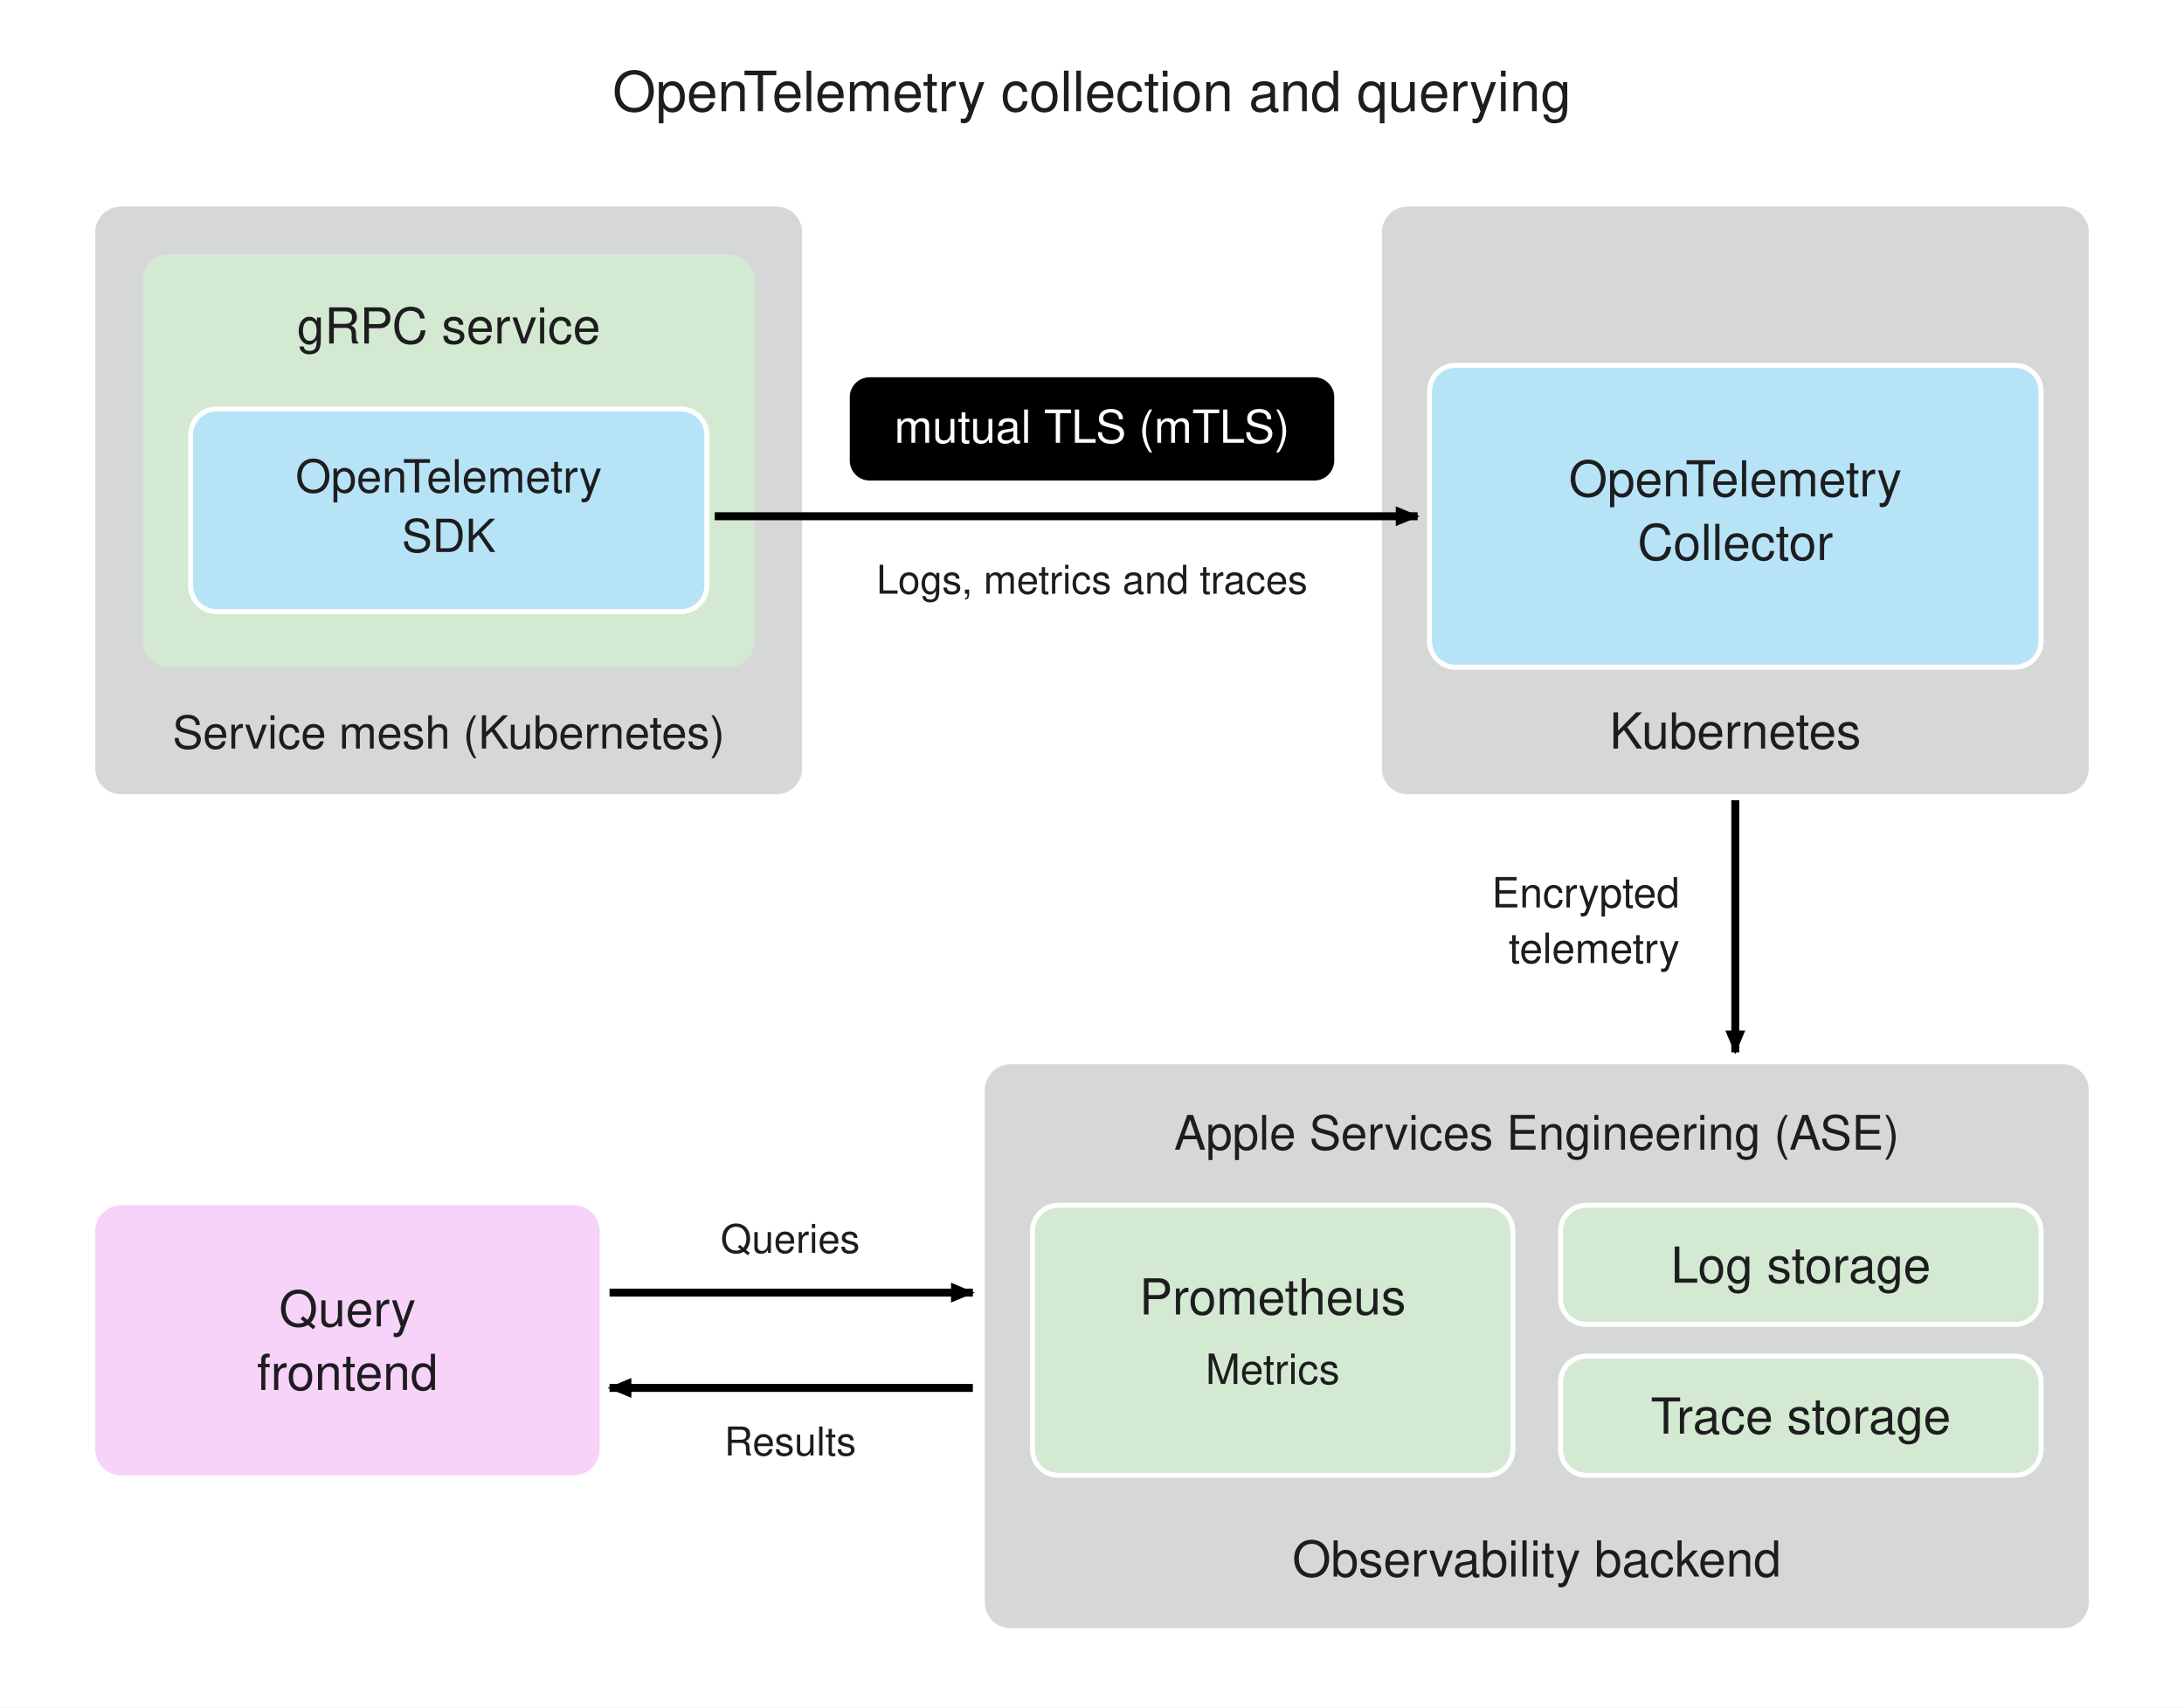
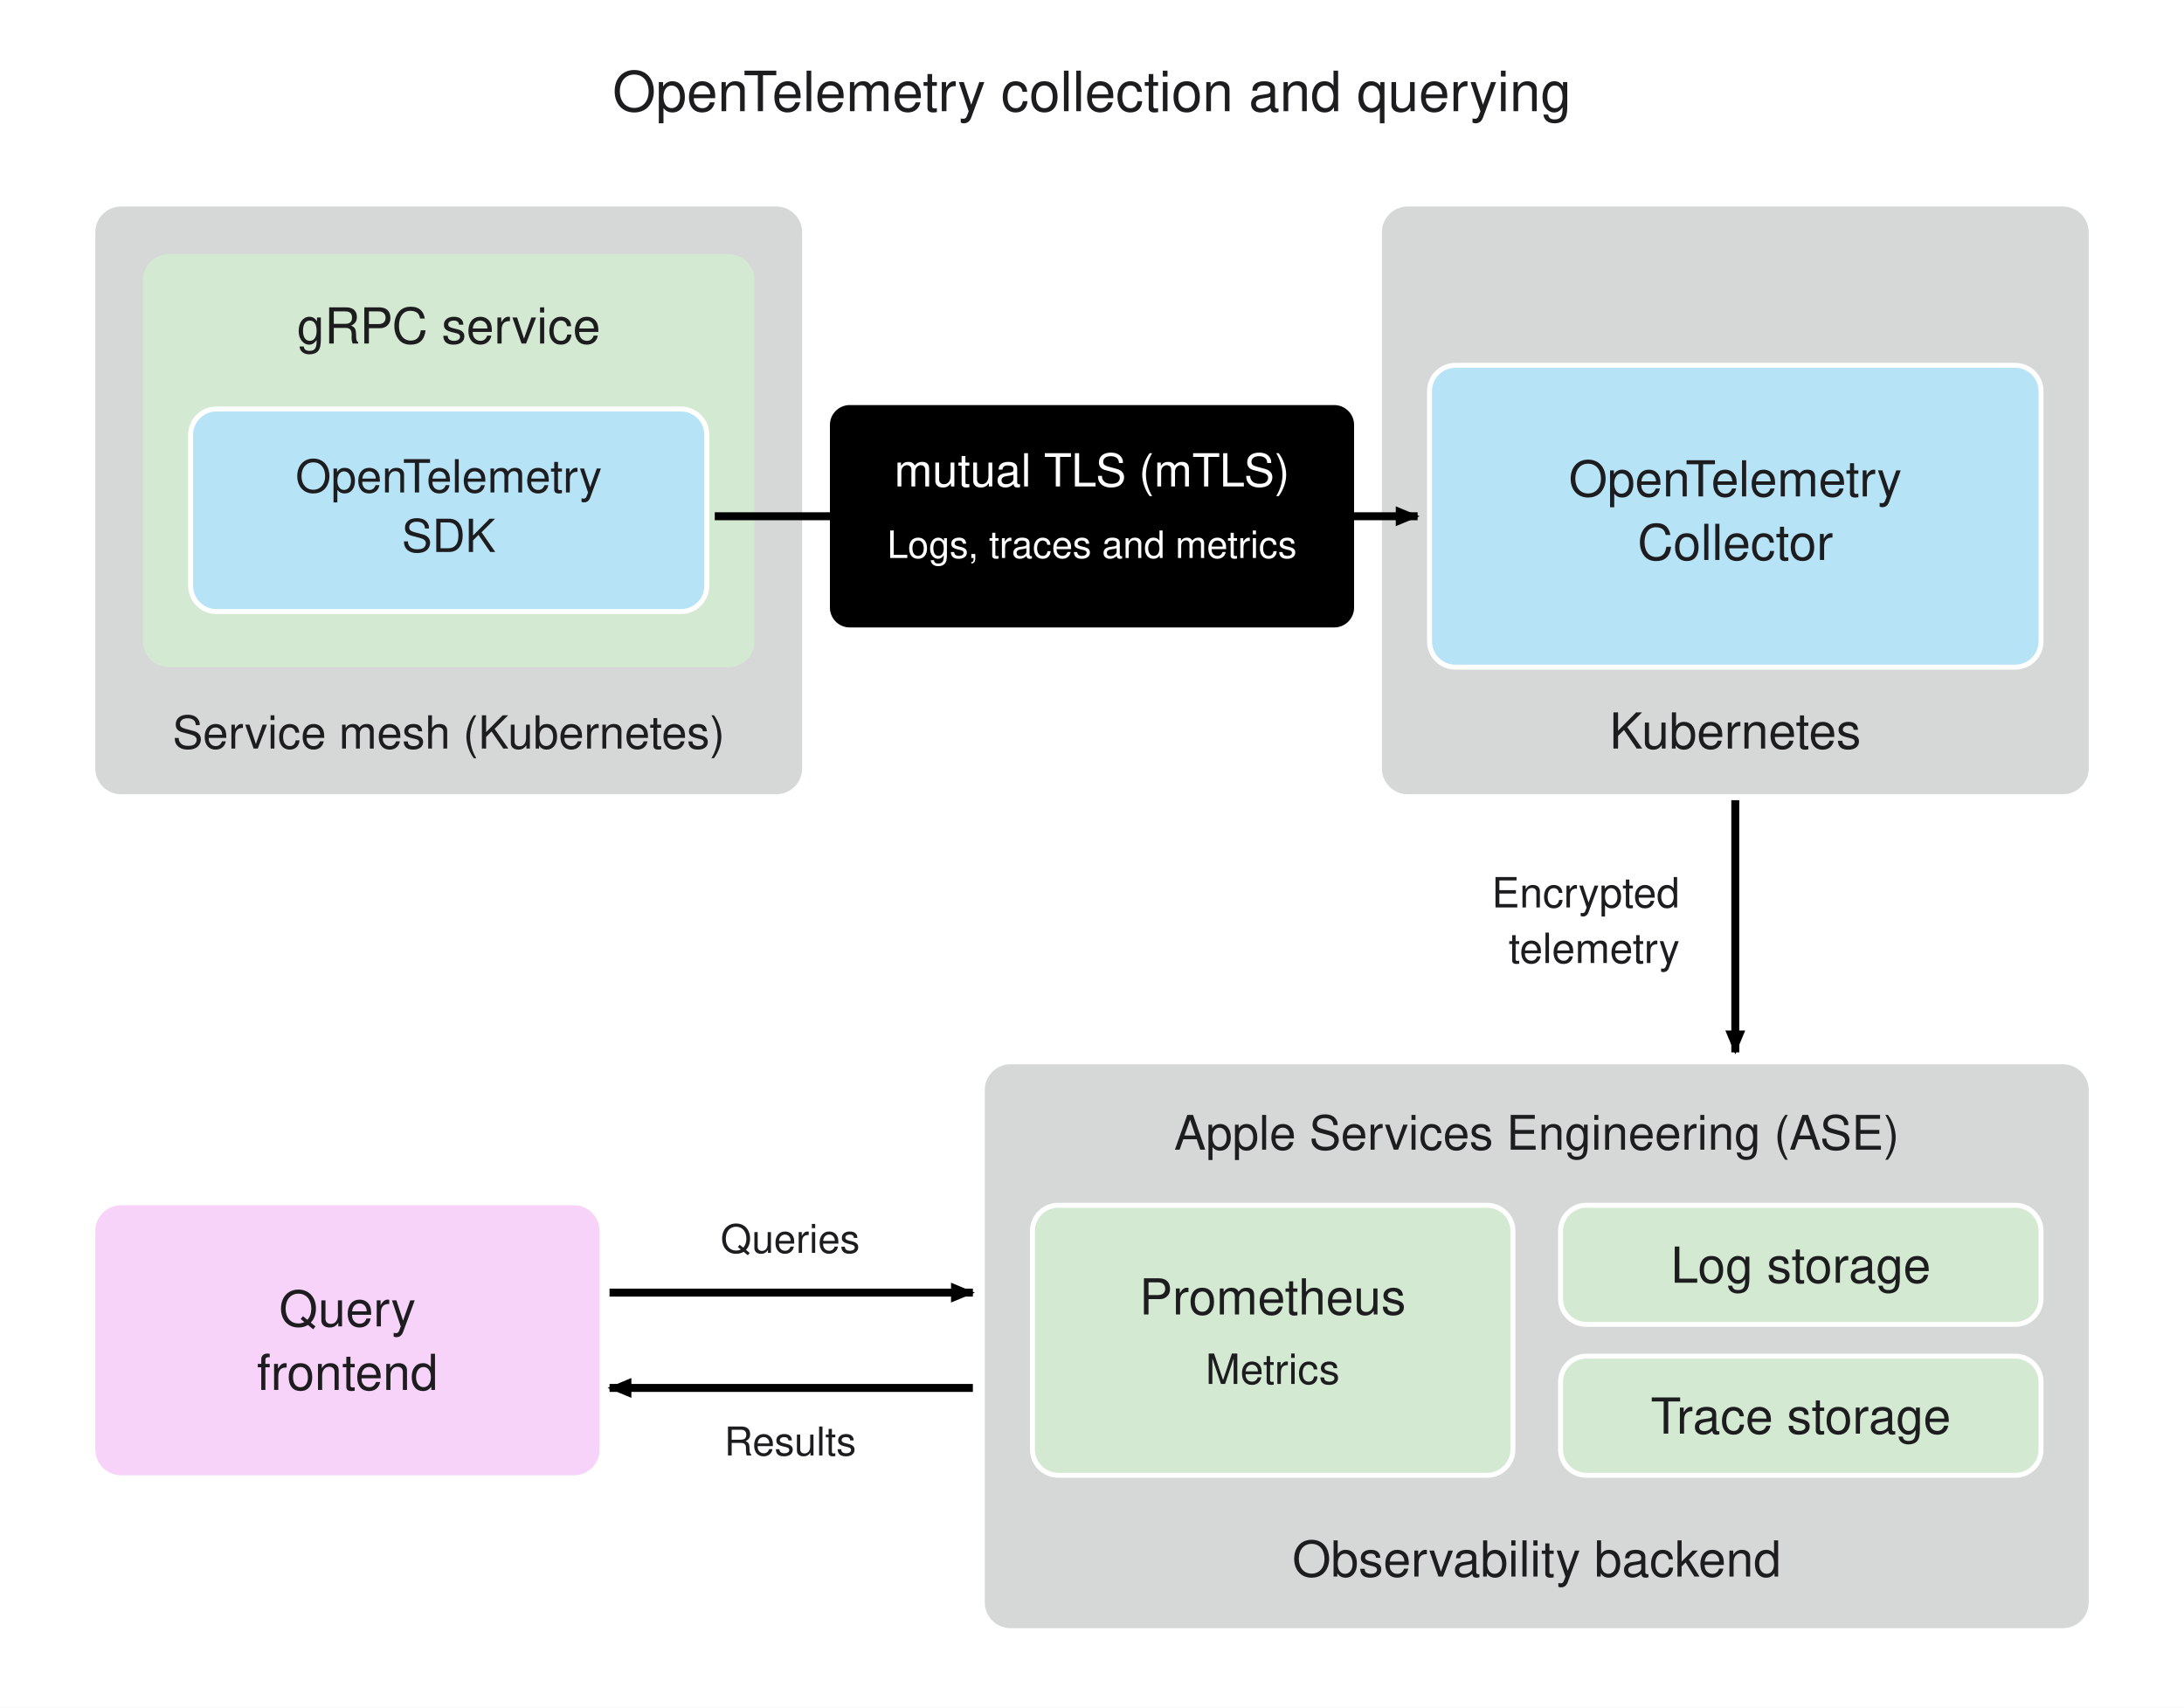
<svg xmlns="http://www.w3.org/2000/svg" width="1100" height="860" viewBox="0 0 1100 860" role="img" aria-labelledby="title description">
  <defs>
    <marker id="arrow" viewBox="0 0 12 10" refX="11" refY="5" markerWidth="12" markerHeight="10" markerUnits="userSpaceOnUse" orient="auto-start-reverse">
      <path d="M 0 0 L 12 5 L 0 10 Z" fill="#000" />
    </marker>
  </defs>
  <rect width="1100" height="860" fill="#fff" />
  <g font-family="Helvetica, Arial, Liberation Sans, sans-serif" fill="#1d1d1f" font-weight="400" text-anchor="middle">
    <text x="550" y="56" font-size="28">OpenTelemetry collection and querying</text>
    <rect x="48" y="104" width="356" height="296" rx="13" fill="#d6d7d7" />
    <rect x="72" y="128" width="308" height="208" rx="13" fill="#d4e9d2" />
    <text x="226" y="173" font-size="25">gRPC service</text>
    <rect x="96" y="206" width="260" height="102" rx="13" fill="#b7e3f7" stroke="#fff" stroke-width="2.5" />
    <text x="226" y="248" font-size="23">OpenTelemetry</text>
    <text x="226" y="278" font-size="23">SDK</text>
    <text x="226" y="377" font-size="23">Service mesh (Kubernetes)</text>
    <rect x="696" y="104" width="356" height="296" rx="13" fill="#d6d7d7" />
    <rect x="720" y="184" width="308" height="152" rx="13" fill="#b7e3f7" stroke="#fff" stroke-width="2.5" />
    <text x="874" y="250" font-size="25">OpenTelemetry</text>
    <text x="874" y="282" font-size="25">Collector</text>
    <text x="874" y="377" font-size="25">Kubernetes</text>
    <path d="M 360 260 H 714" fill="none" stroke="#000" stroke-width="4" marker-end="url(#arrow)" />
-     <rect x="428" y="190" width="244" height="52" rx="10" fill="#000" />
-     <text x="550" y="223" font-size="23" fill="#fff">mutual TLS (mTLS)</text>
-     <text x="550" y="299" font-size="20">Logs, metrics and traces</text>
+     <rect x="418" y="204" width="264" height="112" rx="10" fill="#000" />
+     <text x="550" y="245" font-size="23" fill="#fff">mutual TLS (mTLS)</text>
+     <text x="550" y="281" font-size="19" fill="#fff">Logs, traces and metrics</text>
    <path d="M 874 403 V 530" fill="none" stroke="#000" stroke-width="4" marker-end="url(#arrow)" />
    <text x="846" y="457" font-size="21" text-anchor="end">Encrypted</text>
    <text x="846" y="485" font-size="21" text-anchor="end">telemetry</text>
    <rect x="496" y="536" width="556" height="284" rx="13" fill="#d6d7d7" />
    <text x="774" y="579" font-size="24">Apple Services Engineering (ASE)</text>
    <rect x="520" y="607" width="242" height="136" rx="13" fill="#d4e9d2" stroke="#fff" stroke-width="2.5" />
    <text x="641" y="662" font-size="25">Prometheus</text>
    <text x="641" y="697" font-size="21">Metrics</text>
    <rect x="786" y="607" width="242" height="60" rx="13" fill="#d4e9d2" stroke="#fff" stroke-width="2.5" />
    <text x="907" y="646" font-size="25">Log storage</text>
    <rect x="786" y="683" width="242" height="60" rx="13" fill="#d4e9d2" stroke="#fff" stroke-width="2.5" />
    <text x="907" y="722" font-size="25">Trace storage</text>
    <text x="774" y="794" font-size="25">Observability backend</text>
    <rect x="48" y="607" width="254" height="136" rx="13" fill="#f7d2f9" />
    <text x="175" y="668" font-size="25">Query</text>
    <text x="175" y="700" font-size="25">frontend</text>
    <path d="M 307 651 H 490" fill="none" stroke="#000" stroke-width="4" marker-end="url(#arrow)" />
    <text x="398" y="631" font-size="20">Queries</text>
    <path d="M 490 699 H 307" fill="none" stroke="#000" stroke-width="4" marker-end="url(#arrow)" />
    <text x="398" y="733" font-size="20">Results</text>
  </g>
</svg>
